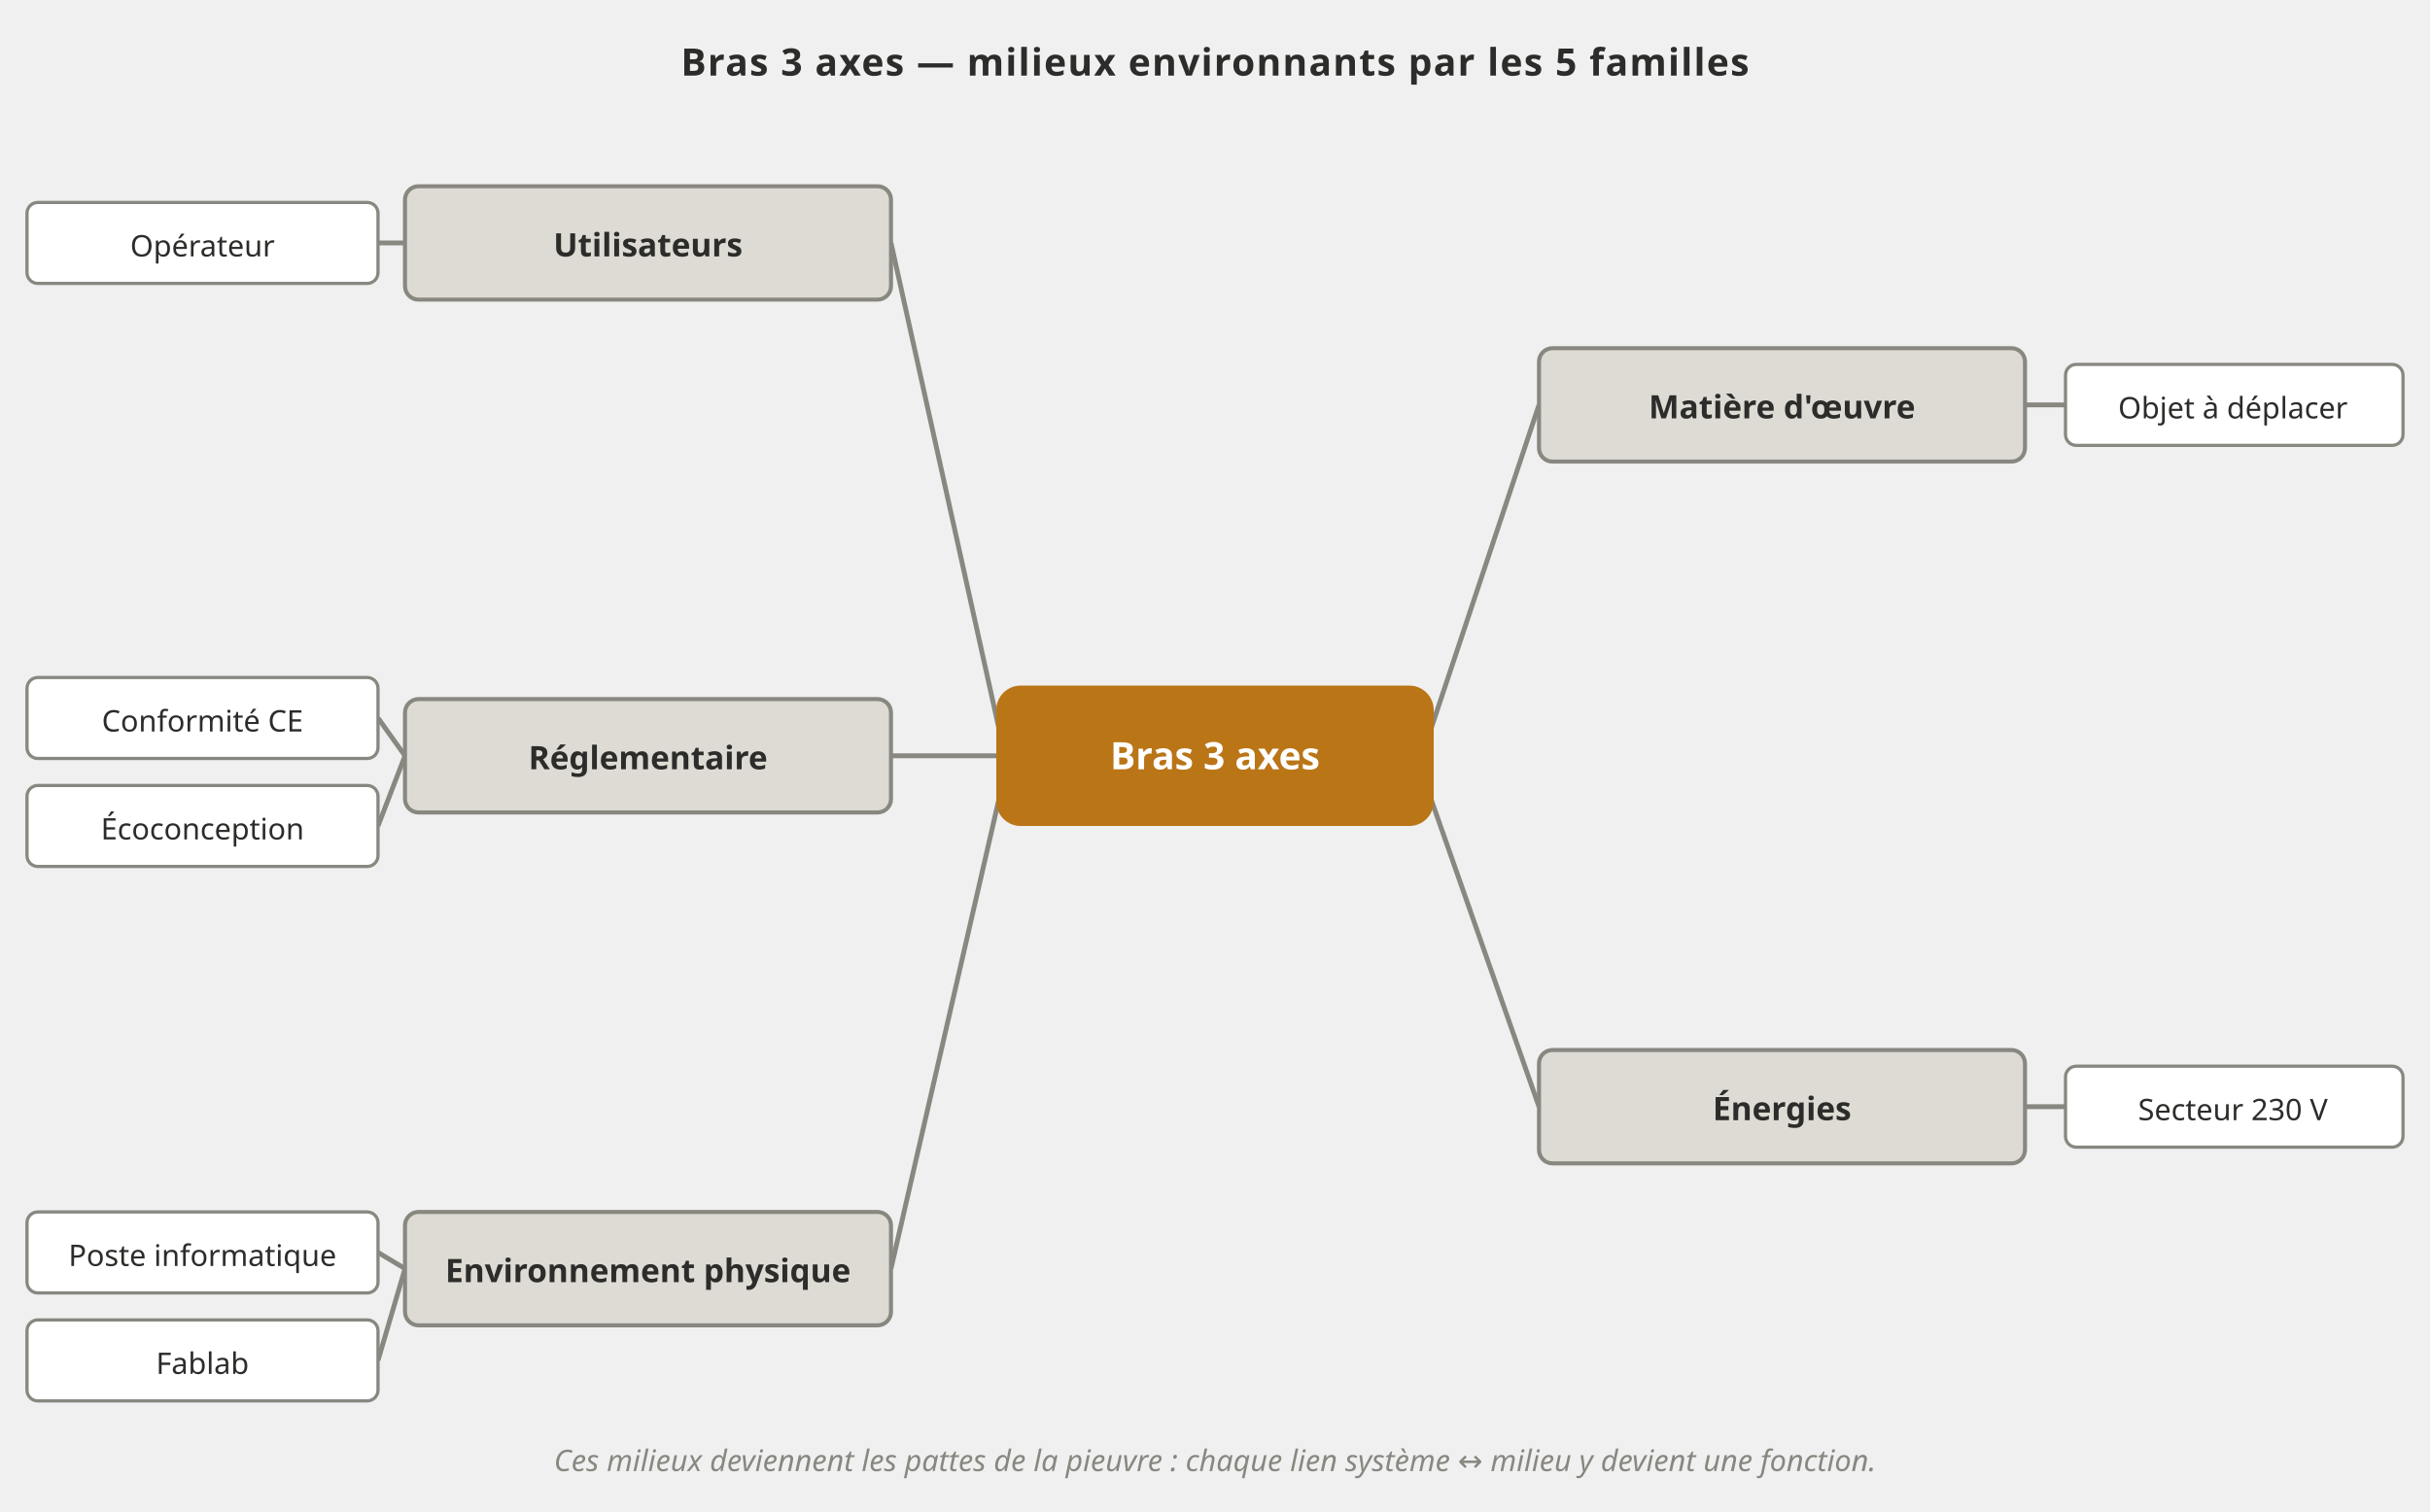
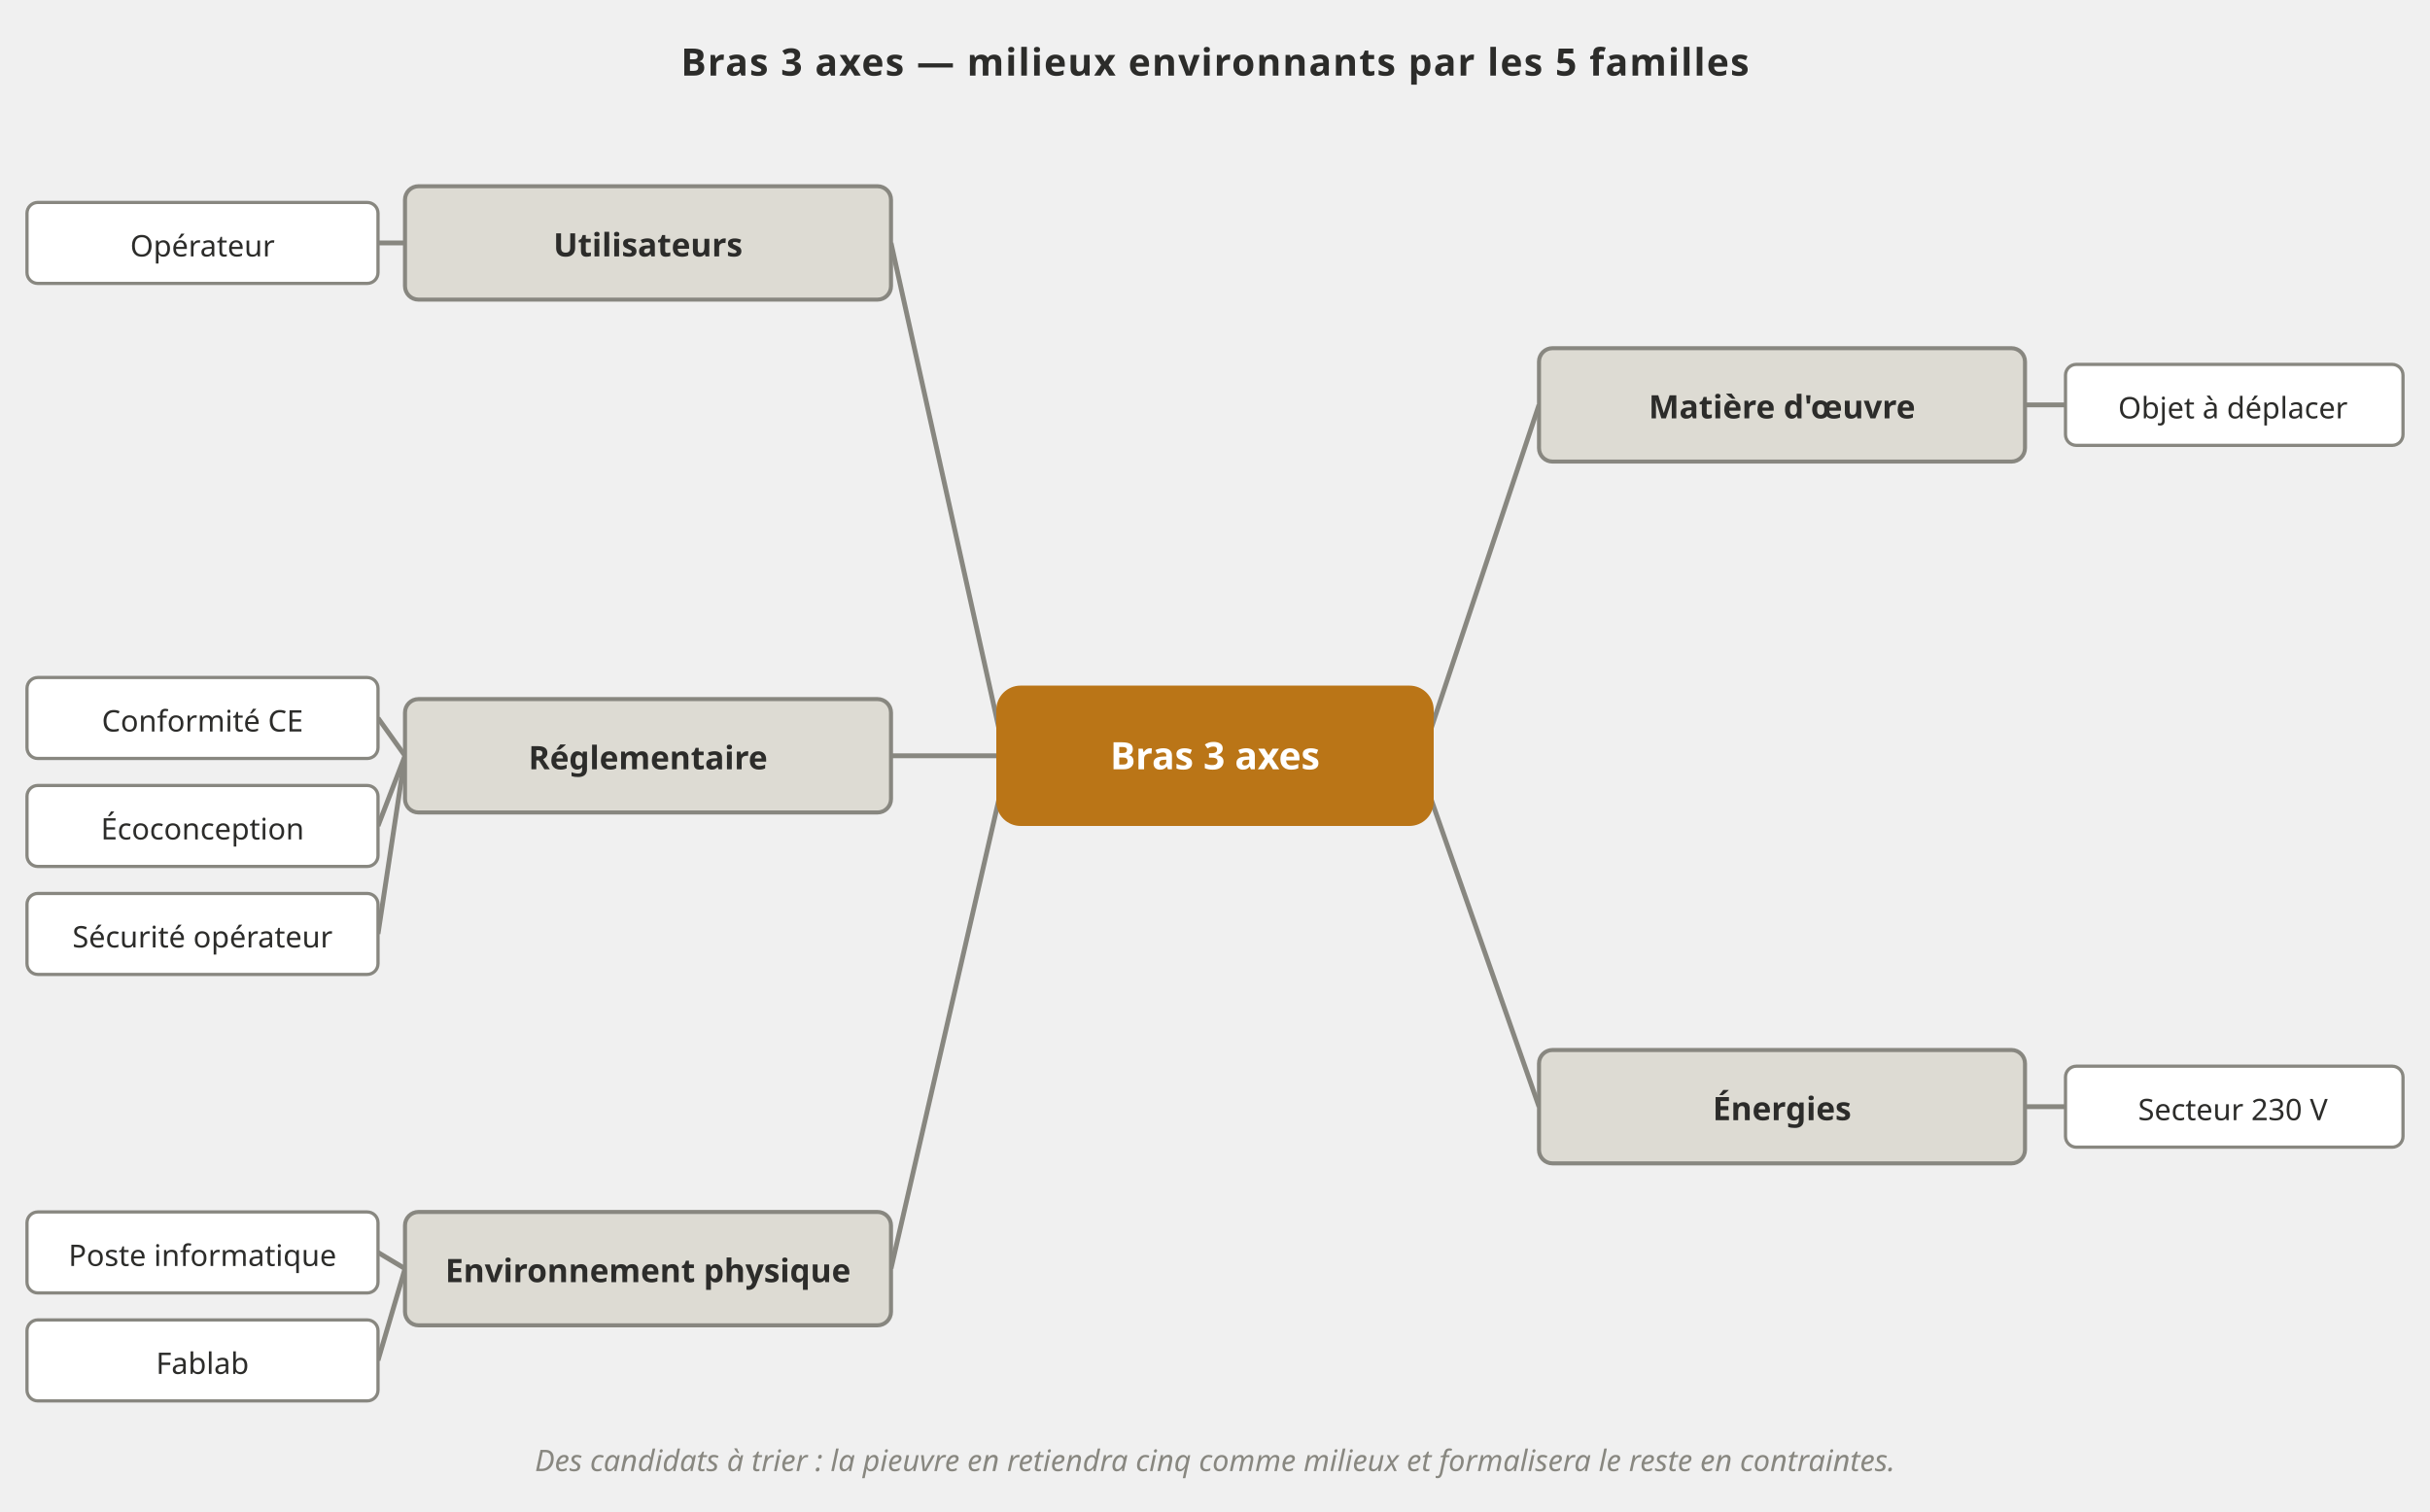
<svg xmlns="http://www.w3.org/2000/svg" viewBox="0 0 900 560" role="img" aria-labelledby="title desc">
  <defs>
    <style>
      .conn { stroke: #888780; stroke-width: 1.8; fill: none; }
      .n1-fill { fill: #BA7517; stroke: #BA7517; stroke-width: 2; }
      .n1-text { font: 700 14px sans-serif; text-anchor: middle; fill: #FFFFFF; }
      .n2-fill { fill: #DDDBD3; stroke: #888780; stroke-width: 1.5; }
      .n2-text { font: 700 12px sans-serif; text-anchor: middle; fill: #2C2C2A; }
      .n3-fill { fill: #FFFFFF; stroke: #888780; stroke-width: 1.2; }
      .n3-text { font: 400 11px sans-serif; text-anchor: middle; fill: #2C2C2A; }
      .title-text { font: 700 14px sans-serif; text-anchor: middle; fill: #2C2C2A; letter-spacing: 0.5px; }
      .foot { font: italic 400 11px sans-serif; fill: #888780; text-anchor: middle; }
      @media (prefers-color-scheme: dark) {
        .conn { stroke: #BBBBBB; }
        .n1-fill { fill: #BA7517; stroke: #EF9F27; }
        .n2-fill { fill: #4A4A48; stroke: #BBBBBB; }
        .n2-text { fill: #F1EFE8; }
        .n3-fill { fill: #2C2C2A; stroke: #BBBBBB; }
        .n3-text { fill: #F1EFE8; }
        .title-text { fill: #F1EFE8; }
      }
    </style>
  </defs>
  <text x="450" y="28" class="title-text">Bras 3 axes — milieux environnants par les 5 familles</text>
  <line x1="370" y1="270" x2="330" y2="90" class="conn" />
  <line x1="370" y1="280" x2="330" y2="280" class="conn" />
  <line x1="370" y1="296" x2="330" y2="470" class="conn" />
  <line x1="530" y1="270" x2="570" y2="150" class="conn" />
  <line x1="530" y1="296" x2="570" y2="410" class="conn" />
  <line x1="150" y1="90" x2="140" y2="90" class="conn" />
  <line x1="150" y1="280" x2="140" y2="266" class="conn" />
  <line x1="150" y1="280" x2="140" y2="306" class="conn" />
+   <line x1="150" y1="280" x2="140" y2="346" class="conn" />
  <line x1="150" y1="470" x2="140" y2="464" class="conn" />
  <line x1="150" y1="470" x2="140" y2="504" class="conn" />
  <line x1="750" y1="150" x2="765" y2="150" class="conn" />
  <line x1="750" y1="410" x2="765" y2="410" class="conn" />
  <rect x="370" y="255" width="160" height="50" rx="8" class="n1-fill" />
  <text x="450" y="285" class="n1-text">Bras 3 axes</text>
  <rect x="150" y="69" width="180" height="42" rx="5" class="n2-fill" />
  <text x="240" y="95" class="n2-text">Utilisateurs</text>
  <rect x="150" y="259" width="180" height="42" rx="5" class="n2-fill" />
  <text x="240" y="285" class="n2-text">Réglementaire</text>
  <rect x="150" y="449" width="180" height="42" rx="5" class="n2-fill" />
  <text x="240" y="475" class="n2-text">Environnement physique</text>
  <rect x="570" y="129" width="180" height="42" rx="5" class="n2-fill" />
  <text x="660" y="155" class="n2-text">Matière d'œuvre</text>
  <rect x="570" y="389" width="180" height="42" rx="5" class="n2-fill" />
  <text x="660" y="415" class="n2-text">Énergies</text>
  <rect x="10" y="75" width="130" height="30" rx="4" class="n3-fill" />
  <text x="75" y="95" class="n3-text">Opérateur</text>
  <rect x="10" y="251" width="130" height="30" rx="4" class="n3-fill" />
  <text x="75" y="271" class="n3-text">Conformité CE</text>
  <rect x="10" y="291" width="130" height="30" rx="4" class="n3-fill" />
  <text x="75" y="311" class="n3-text">Écoconception</text>
+   <rect x="10" y="331" width="130" height="30" rx="4" class="n3-fill" />
+   <text x="75" y="351" class="n3-text">Sécurité opérateur</text>
  <rect x="10" y="449" width="130" height="30" rx="4" class="n3-fill" />
  <text x="75" y="469" class="n3-text">Poste informatique</text>
  <rect x="10" y="489" width="130" height="30" rx="4" class="n3-fill" />
  <text x="75" y="509" class="n3-text">Fablab</text>
  <rect x="765" y="135" width="125" height="30" rx="4" class="n3-fill" />
  <text x="827" y="155" class="n3-text">Objet à déplacer</text>
  <rect x="765" y="395" width="125" height="30" rx="4" class="n3-fill" />
  <text x="827" y="415" class="n3-text">Secteur 230 V</text>
-   <text x="450" y="545" class="foot">Ces milieux deviennent les pattes de la pieuvre : chaque lien système ↔ milieu y devient une fonction.</text>
+   <text x="450" y="545" class="foot">Des candidats à trier : la pieuvre en retiendra cinq comme milieux et formalisera le reste en contraintes.</text>
</svg>
